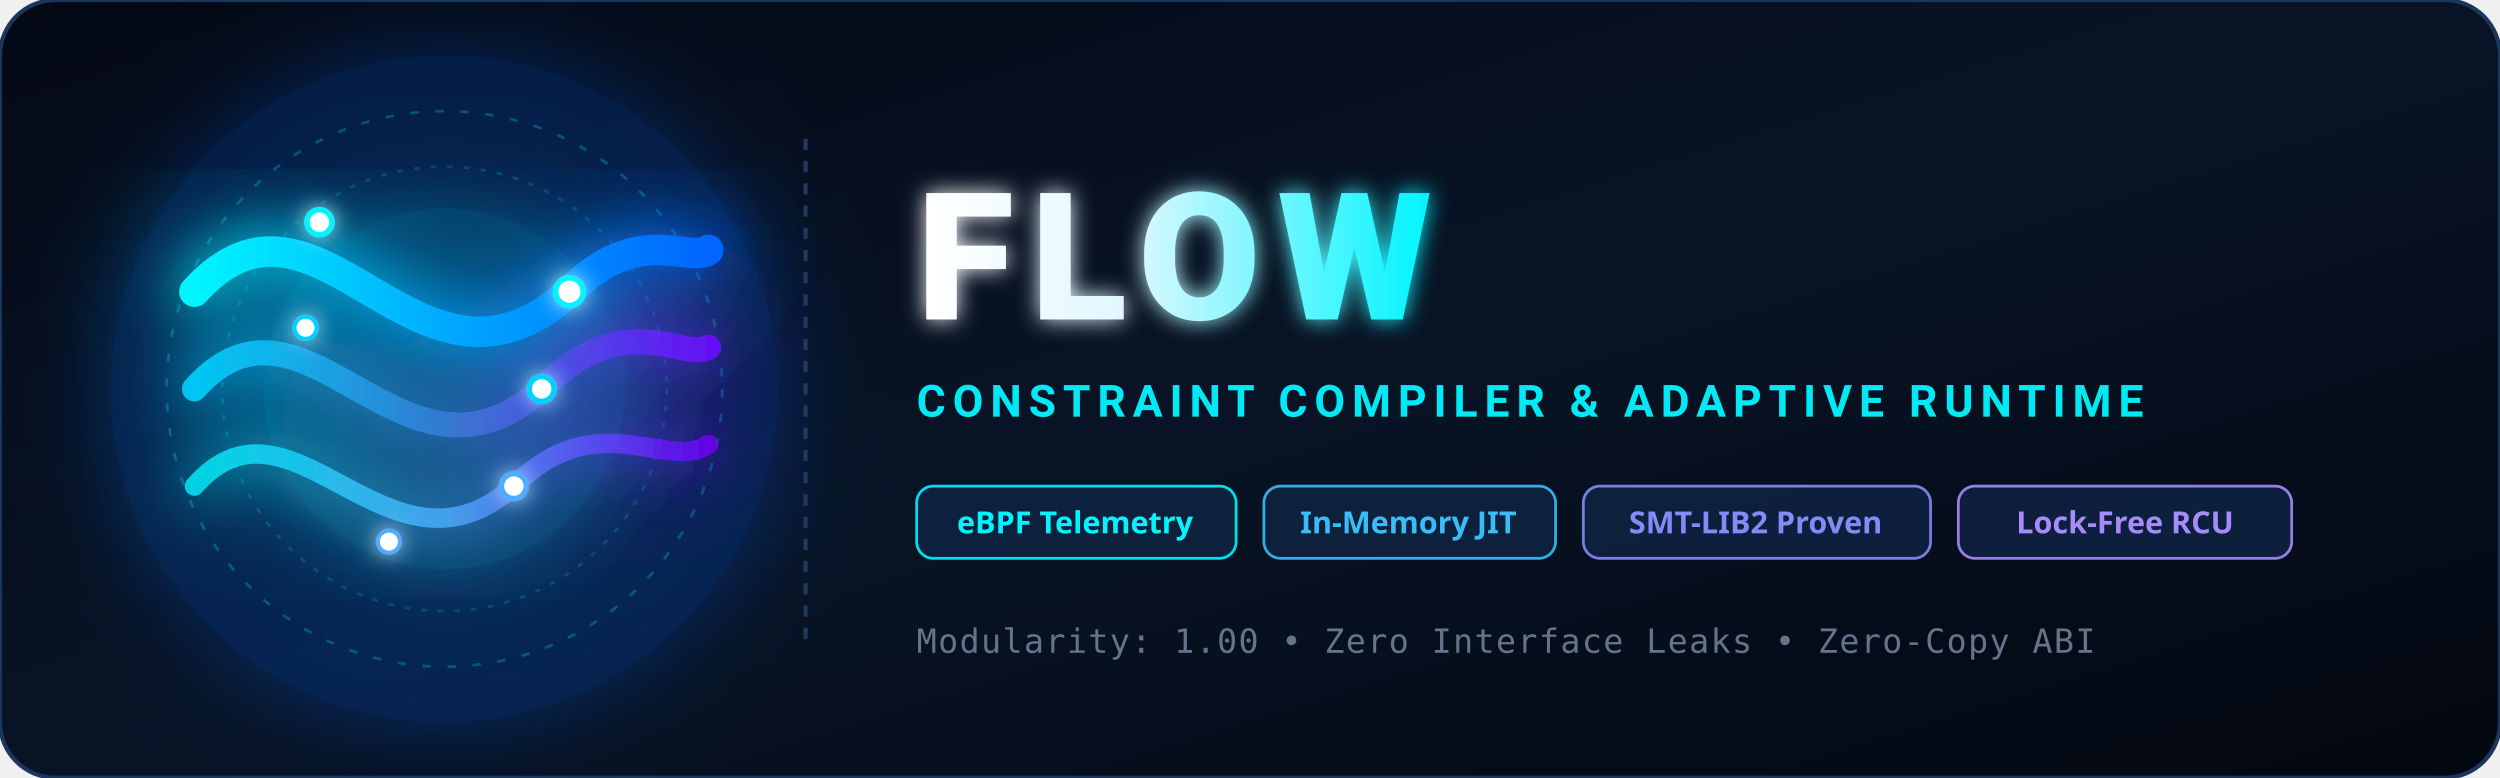
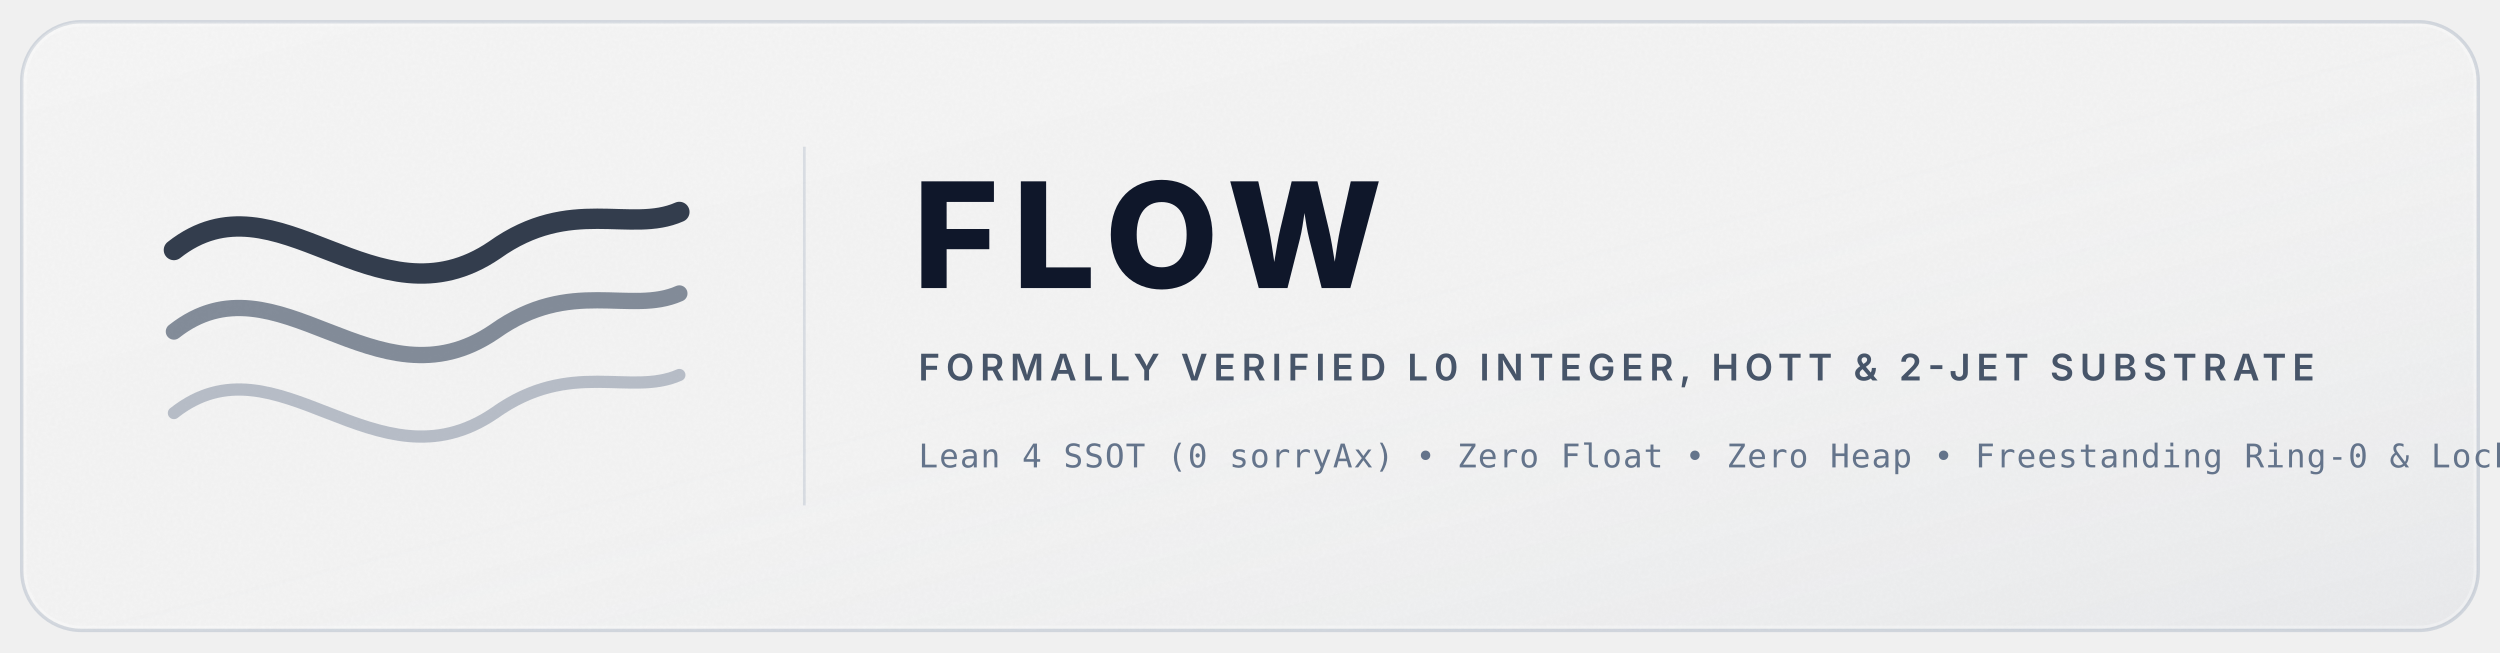
- <svg xmlns="http://www.w3.org/2000/svg" viewBox="0 0 900 280" width="100%" height="100%">
+ <svg xmlns="http://www.w3.org/2000/svg" viewBox="0 0 920 240" width="100%" height="100%">
  <defs>
-     <linearGradient id="banner-bg" x1="0%" y1="0%" x2="100%" y2="100%">
-       <stop offset="0%" stop-color="#040914" />
-       <stop offset="50%" stop-color="#081426" />
-       <stop offset="100%" stop-color="#030710" />
+     <style>
+       .glass-base { fill: #ffffff; fill-opacity: 0.14; stroke: #94a3b8; stroke-opacity: 0.34; }
+       .glass-rim  { fill: none; stroke: #ffffff; stroke-opacity: 0.28; }
+       .divider    { stroke: #94a3b8; stroke-opacity: 0.28; }
+       .wave-1     { stroke: #1e293b; stroke-opacity: 0.90; }
+       .wave-2     { stroke: #475569; stroke-opacity: 0.65; }
+       .wave-3     { stroke: #64748b; stroke-opacity: 0.42; }
+       .title      { fill: #0f172a; }
+       .subtitle   { fill: #475569; }
+       .meta       { fill: #64748b; }
+       @media (prefers-color-scheme: dark) {
+         .glass-base { fill: #ffffff; fill-opacity: 0.06; stroke: #cbd5e1; stroke-opacity: 0.22; }
+         .glass-rim  { stroke: #ffffff; stroke-opacity: 0.14; }
+         .divider    { stroke: #cbd5e1; stroke-opacity: 0.18; }
+         .wave-1     { stroke: #f8fafc; stroke-opacity: 0.92; }
+         .wave-2     { stroke: #cbd5e1; stroke-opacity: 0.66; }
+         .wave-3     { stroke: #94a3b8; stroke-opacity: 0.42; }
+         .title      { fill: #f8fafc; }
+         .subtitle   { fill: #cbd5e1; }
+         .meta       { fill: #94a3b8; }
+       }
+     </style>
+     <linearGradient id="banner-sheen" x1="0%" y1="0%" x2="100%" y2="100%">
+       <stop offset="0%" stop-color="#ffffff" stop-opacity="0.22" />
+       <stop offset="50%" stop-color="#ffffff" stop-opacity="0.04" />
+       <stop offset="100%" stop-color="#94a3b8" stop-opacity="0.10" />
    </linearGradient>
-     <linearGradient id="banner-wave-1" x1="0%" y1="0%" x2="100%" y2="0%">
-       <stop offset="0%" stop-color="#00f5ff" />
-       <stop offset="50%" stop-color="#00a8ff" />
-       <stop offset="100%" stop-color="#0066ff" />
-     </linearGradient>
-     <linearGradient id="banner-wave-2" x1="0%" y1="0%" x2="100%" y2="0%">
-       <stop offset="0%" stop-color="#00d2ff" />
-       <stop offset="50%" stop-color="#3a7bd5" />
-       <stop offset="100%" stop-color="#6b11ff" />
-     </linearGradient>
-     <linearGradient id="banner-wave-3" x1="0%" y1="0%" x2="100%" y2="0%">
-       <stop offset="0%" stop-color="#00f2fe" />
-       <stop offset="50%" stop-color="#4facfe" />
-       <stop offset="100%" stop-color="#7000ff" />
-     </linearGradient>
-     <linearGradient id="text-glow" x1="0%" y1="0%" x2="100%" y2="0%">
-       <stop offset="0%" stop-color="#ffffff" />
-       <stop offset="40%" stop-color="#e0f7ff" />
-       <stop offset="100%" stop-color="#00f5ff" />
-     </linearGradient>
-     <filter id="banner-glow-heavy" x="-30%" y="-30%" width="160%" height="160%">
-       <feGaussianBlur stdDeviation="10" result="b1" />
-       <feGaussianBlur stdDeviation="20" result="b2" />
-       <feMerge>
-         <feMergeNode in="b2" />
-         <feMergeNode in="b1" />
-         <feMergeNode in="SourceGraphic" />
-       </feMerge>
+     <filter id="banner-grain" x="0%" y="0%" width="100%" height="100%">
+       <feTurbulence type="fractalNoise" baseFrequency="0.80" numOctaves="2" stitchTiles="stitch" result="noise" />
+       <feColorMatrix type="saturate" values="0" in="noise" result="mono" />
+       <feComponentTransfer in="mono" result="grain">
+         <feFuncA type="linear" slope="0.04" />
+       </feComponentTransfer>
+       <feGaussianBlur in="grain" stdDeviation="0.35" />
    </filter>
-     <filter id="banner-glow-subtle" x="-20%" y="-20%" width="140%" height="140%">
-       <feGaussianBlur stdDeviation="4" result="b" />
-       <feMerge>
-         <feMergeNode in="b" />
-         <feMergeNode in="SourceGraphic" />
-       </feMerge>
-     </filter>
+     <clipPath id="banner-clip">
+       <rect x="8" y="8" width="904" height="224" rx="22" />
+     </clipPath>
  </defs>
-   <rect width="900" height="280" rx="20" fill="url(#banner-bg)" stroke="#1a365d" stroke-width="1.5" />
-   <circle cx="160" cy="140" r="120" fill="#0066ff" opacity="0.2" filter="url(#banner-glow-heavy)" />
-   <circle cx="160" cy="140" r="65" fill="#00f5ff" opacity="0.15" filter="url(#banner-glow-heavy)" />
-   <g transform="translate(10, 0)">
-     <circle cx="150" cy="140" r="100" fill="none" stroke="#00f5ff" stroke-width="1" stroke-dasharray="3,6" opacity="0.25" />
-     <circle cx="150" cy="140" r="80" fill="none" stroke="#00d2ff" stroke-width="1" stroke-dasharray="2,4" opacity="0.2" />
-     <g filter="url(#banner-glow-heavy)">
-       <path d="M 60 175 C 95 135, 130 215, 175 175 C 205 145, 230 170, 245 160" fill="none" stroke="url(#banner-wave-3)" stroke-width="7" stroke-linecap="round" opacity="0.8" />
-       <path d="M 60 140 C 100 95, 135 185, 185 140 C 215 110, 235 130, 245 125" fill="none" stroke="url(#banner-wave-2)" stroke-width="9" stroke-linecap="round" opacity="0.9" />
-       <path d="M 60 105 C 105 55, 140 155, 195 105 C 220 80, 238 95, 245 90" fill="none" stroke="url(#banner-wave-1)" stroke-width="11" stroke-linecap="round" />
-     </g>
-     <g filter="url(#banner-glow-subtle)">
-       <circle cx="105" cy="80" r="4.5" fill="#ffffff" stroke="#00f5ff" stroke-width="2" />
-       <circle cx="195" cy="105" r="5" fill="#ffffff" stroke="#00f5ff" stroke-width="2" />
-       <circle cx="100" cy="118" r="4" fill="#ffffff" stroke="#00d2ff" stroke-width="1.5" />
-       <circle cx="185" cy="140" r="4.5" fill="#ffffff" stroke="#00d2ff" stroke-width="2" />
-       <circle cx="130" cy="195" r="4" fill="#ffffff" stroke="#4facfe" stroke-width="1.5" />
-       <circle cx="175" cy="175" r="4.5" fill="#ffffff" stroke="#4facfe" stroke-width="2" />
-     </g>
+   <rect x="8" y="8" width="904" height="224" rx="22" class="glass-base" stroke-width="1.25" />
+   <rect x="8" y="8" width="904" height="224" rx="22" fill="url(#banner-sheen)" />
+   <rect x="8" y="8" width="904" height="224" clip-path="url(#banner-clip)" filter="url(#banner-grain)" />
+   <rect x="9.25" y="9.25" width="901.5" height="221.5" rx="20.75" class="glass-rim" stroke-width="1" />
+   <g fill="none" stroke-linecap="round">
+     <path class="wave-1" stroke-width="7.5" d="M 64 92 C 102 62, 138 122, 182 92 C 210 72, 232 86, 250 78" />
+     <path class="wave-2" stroke-width="6" d="M 64 122 C 102 92, 138 152, 182 122 C 210 102, 232 116, 250 108" />
+     <path class="wave-3" stroke-width="4.5" d="M 64 152 C 102 122, 138 182, 182 152 C 210 132, 232 146, 250 138" />
  </g>
-   <line x1="290" y1="50" x2="290" y2="230" stroke="#1e3a5f" stroke-width="1.5" stroke-dasharray="4,4" />
-   <g transform="translate(330, 0)">
-     <text x="0" y="115" font-family="-apple-system, BlinkMacSystemFont, 'SF Pro Display', 'Segoe UI', Roboto, sans-serif" font-size="64" font-weight="900" letter-spacing="6" fill="url(#text-glow)" filter="url(#banner-glow-subtle)">FLOW</text>
-     <text x="0" y="150" font-family="-apple-system, BlinkMacSystemFont, 'SF Pro Text', 'Segoe UI', Roboto, sans-serif" font-size="16" font-weight="600" letter-spacing="2.5" fill="#00f5ff" opacity="0.95">CONSTRAINT COMPILER &amp; ADAPTIVE RUNTIME</text>
-     <g transform="translate(0, 175)">
-       <rect x="0" y="0" width="115" height="26" rx="6" fill="#0d213f" stroke="#00f5ff" stroke-width="1" opacity="0.9" />
-       <text x="57" y="17" font-family="sans-serif" font-size="11" font-weight="600" fill="#00f5ff" text-anchor="middle">eBPF Telemetry</text>
-       <rect x="125" y="0" width="105" height="26" rx="6" fill="#0d213f" stroke="#38bdf8" stroke-width="1" opacity="0.9" />
-       <text x="177" y="17" font-family="sans-serif" font-size="11" font-weight="600" fill="#38bdf8" text-anchor="middle">In-Memory JIT</text>
-       <rect x="240" y="0" width="125" height="26" rx="6" fill="#0d213f" stroke="#818cf8" stroke-width="1" opacity="0.9" />
-       <text x="302" y="17" font-family="sans-serif" font-size="11" font-weight="600" fill="#818cf8" text-anchor="middle">SMT-LIB2 Proven</text>
-       <rect x="375" y="0" width="120" height="26" rx="6" fill="#0d213f" stroke="#a78bfa" stroke-width="1" opacity="0.9" />
-       <text x="435" y="17" font-family="sans-serif" font-size="11" font-weight="600" fill="#a78bfa" text-anchor="middle">Lock-Free RCU</text>
-     </g>
-     <text x="0" y="235" font-family="ui-monospace, Menlo, Monaco, Consolas, monospace" font-size="12" fill="#64748b" letter-spacing="0.5">Modularity: 1.00 • Zero Interface Leaks • Zero-Copy ABI</text>
+   <line x1="296" y1="54" x2="296" y2="186" class="divider" stroke-width="1" />
+   <g transform="translate(336, 0)">
+     <text x="0" y="106" class="title" font-family="-apple-system, BlinkMacSystemFont, 'Inter', 'SF Pro Display', 'Segoe UI', sans-serif" font-size="54" font-weight="800" letter-spacing="5">FLOW</text>
+     <text x="2" y="140" class="subtitle" font-family="-apple-system, BlinkMacSystemFont, 'Inter', 'SF Pro Text', 'Segoe UI', sans-serif" font-size="13.5" font-weight="600" letter-spacing="2.2">FORMALLY VERIFIED L0 INTEGER, HOTT &amp; 2-JET SUBSTRATE</text>
+     <text x="2" y="172" class="meta" font-family="ui-monospace, 'SF Mono', Menlo, Monaco, Consolas, monospace" font-size="12" letter-spacing="0.4">Lean 4 SSOT (0 sorryAx)  •  Zero Float  •  Zero Heap  •  Freestanding Ring-0 &amp; Lock-Free QSBR</text>
  </g>
</svg>
